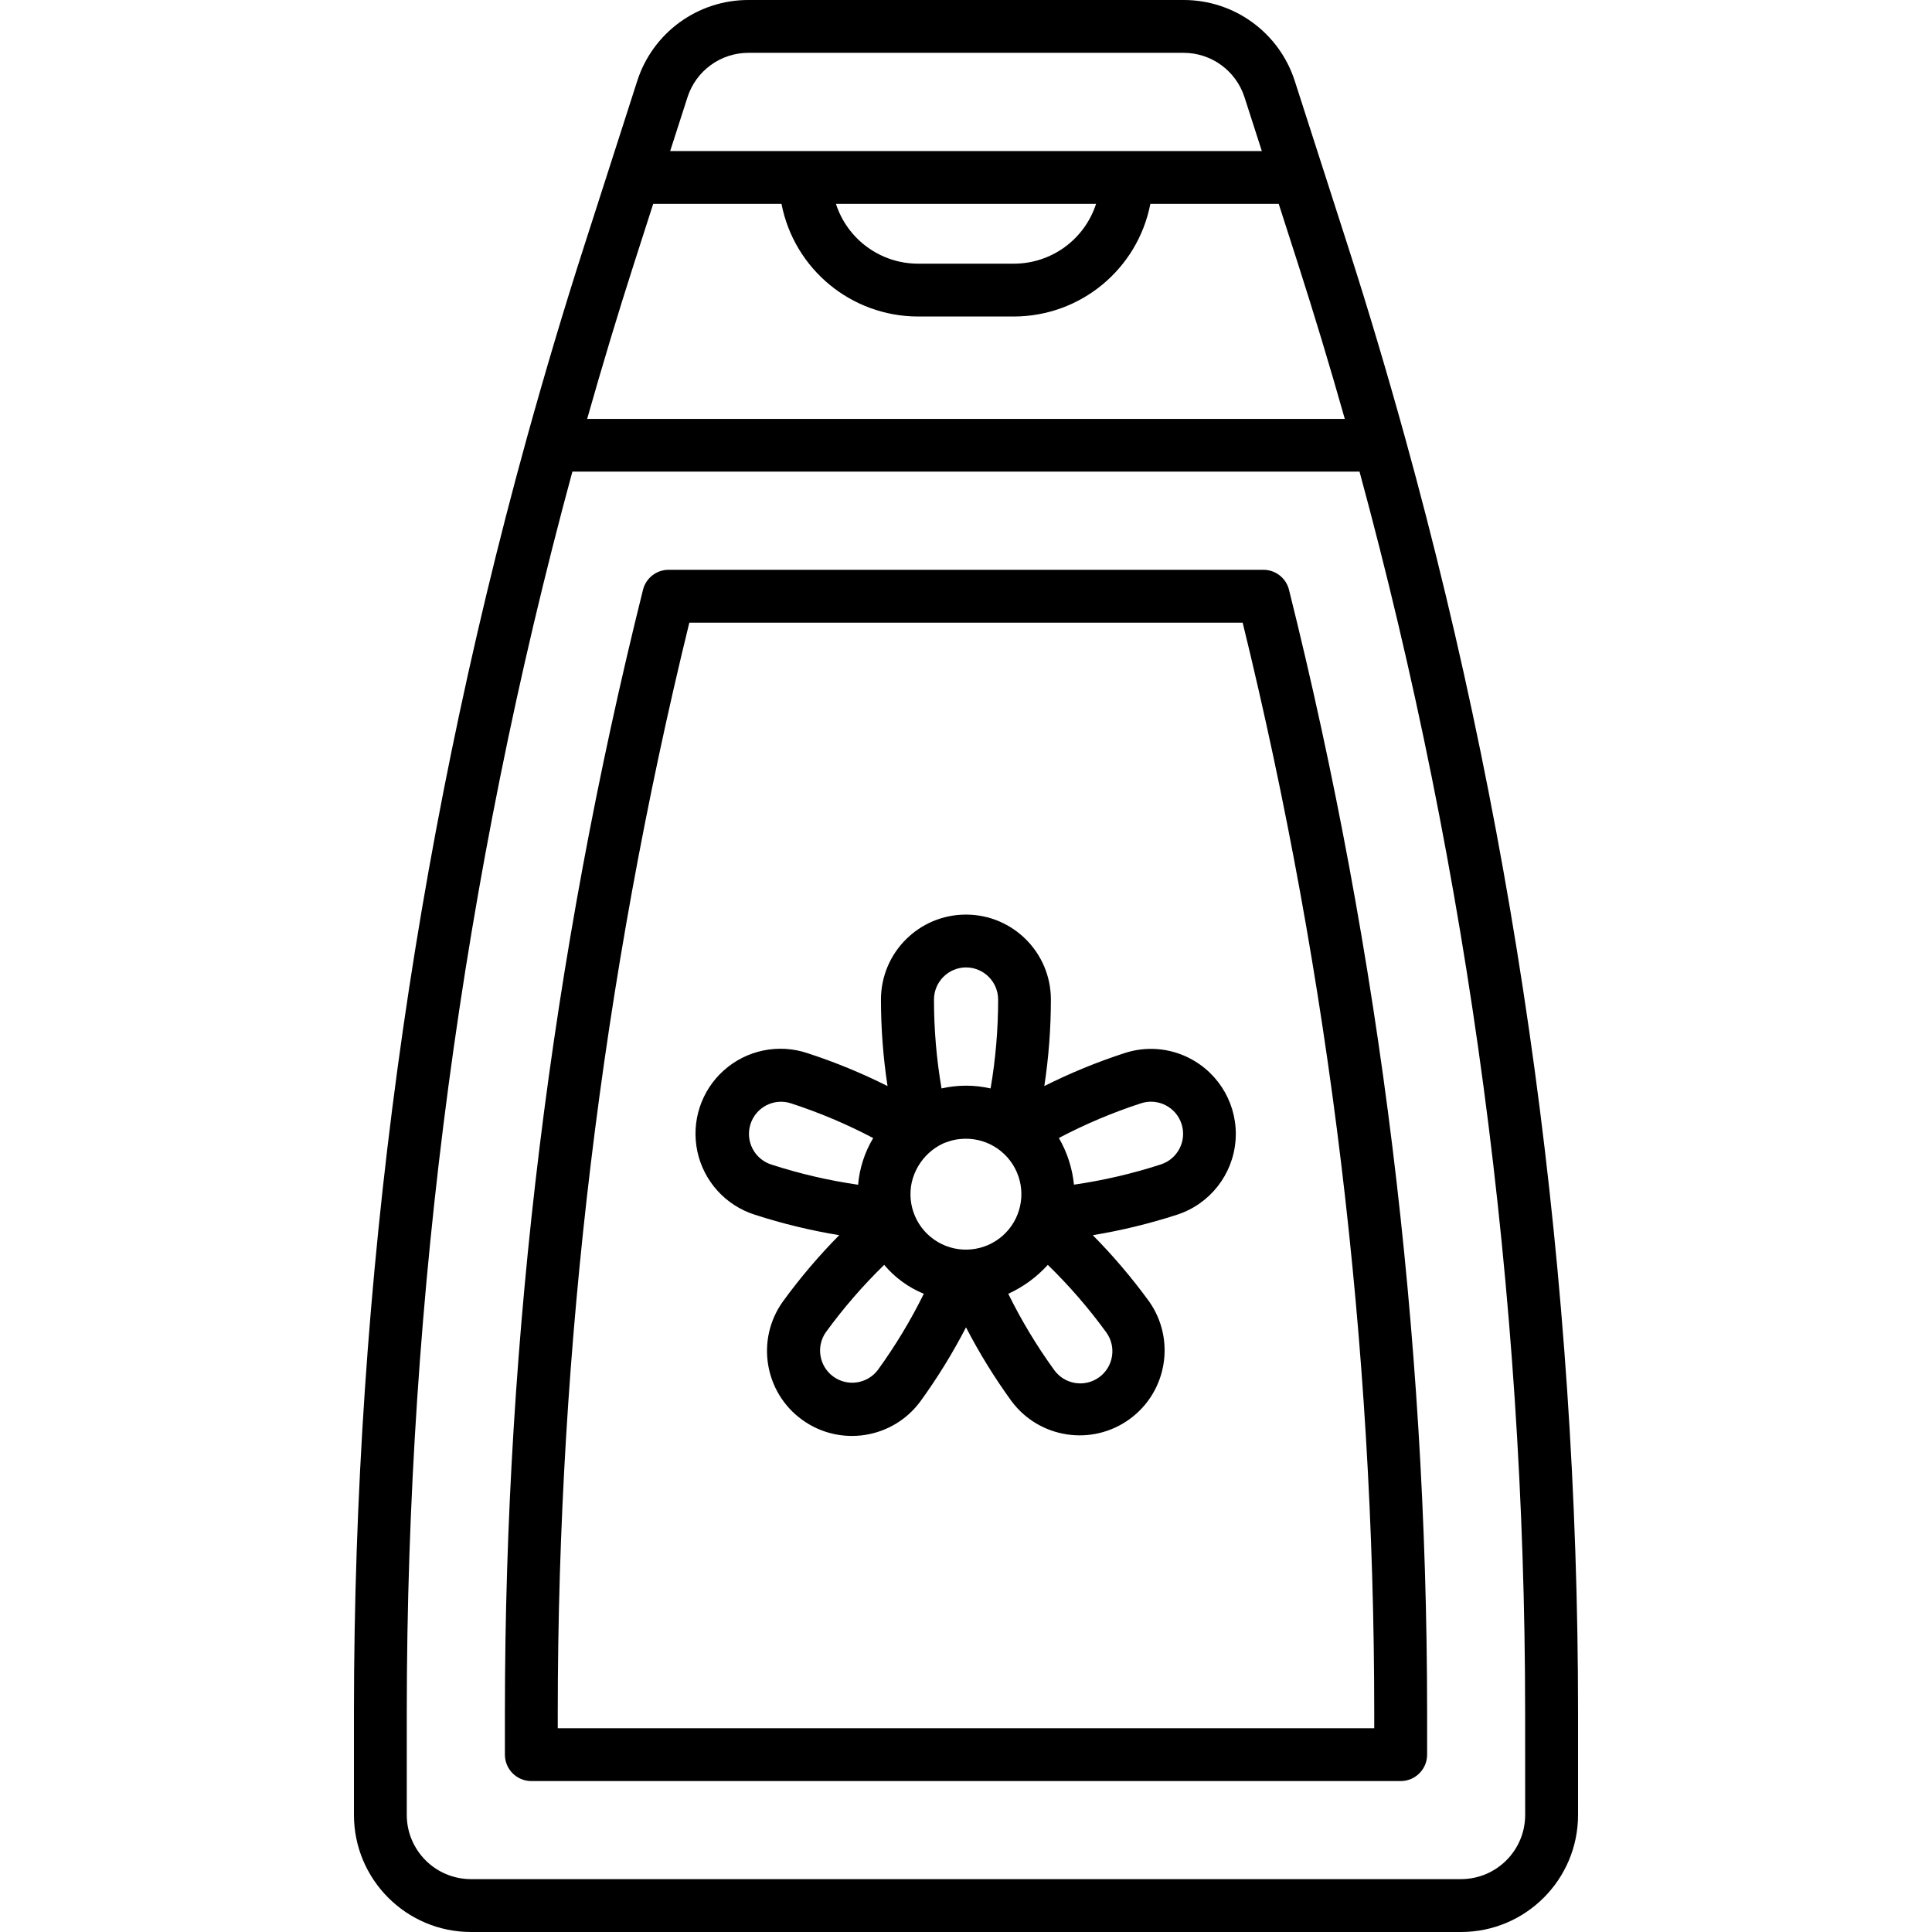
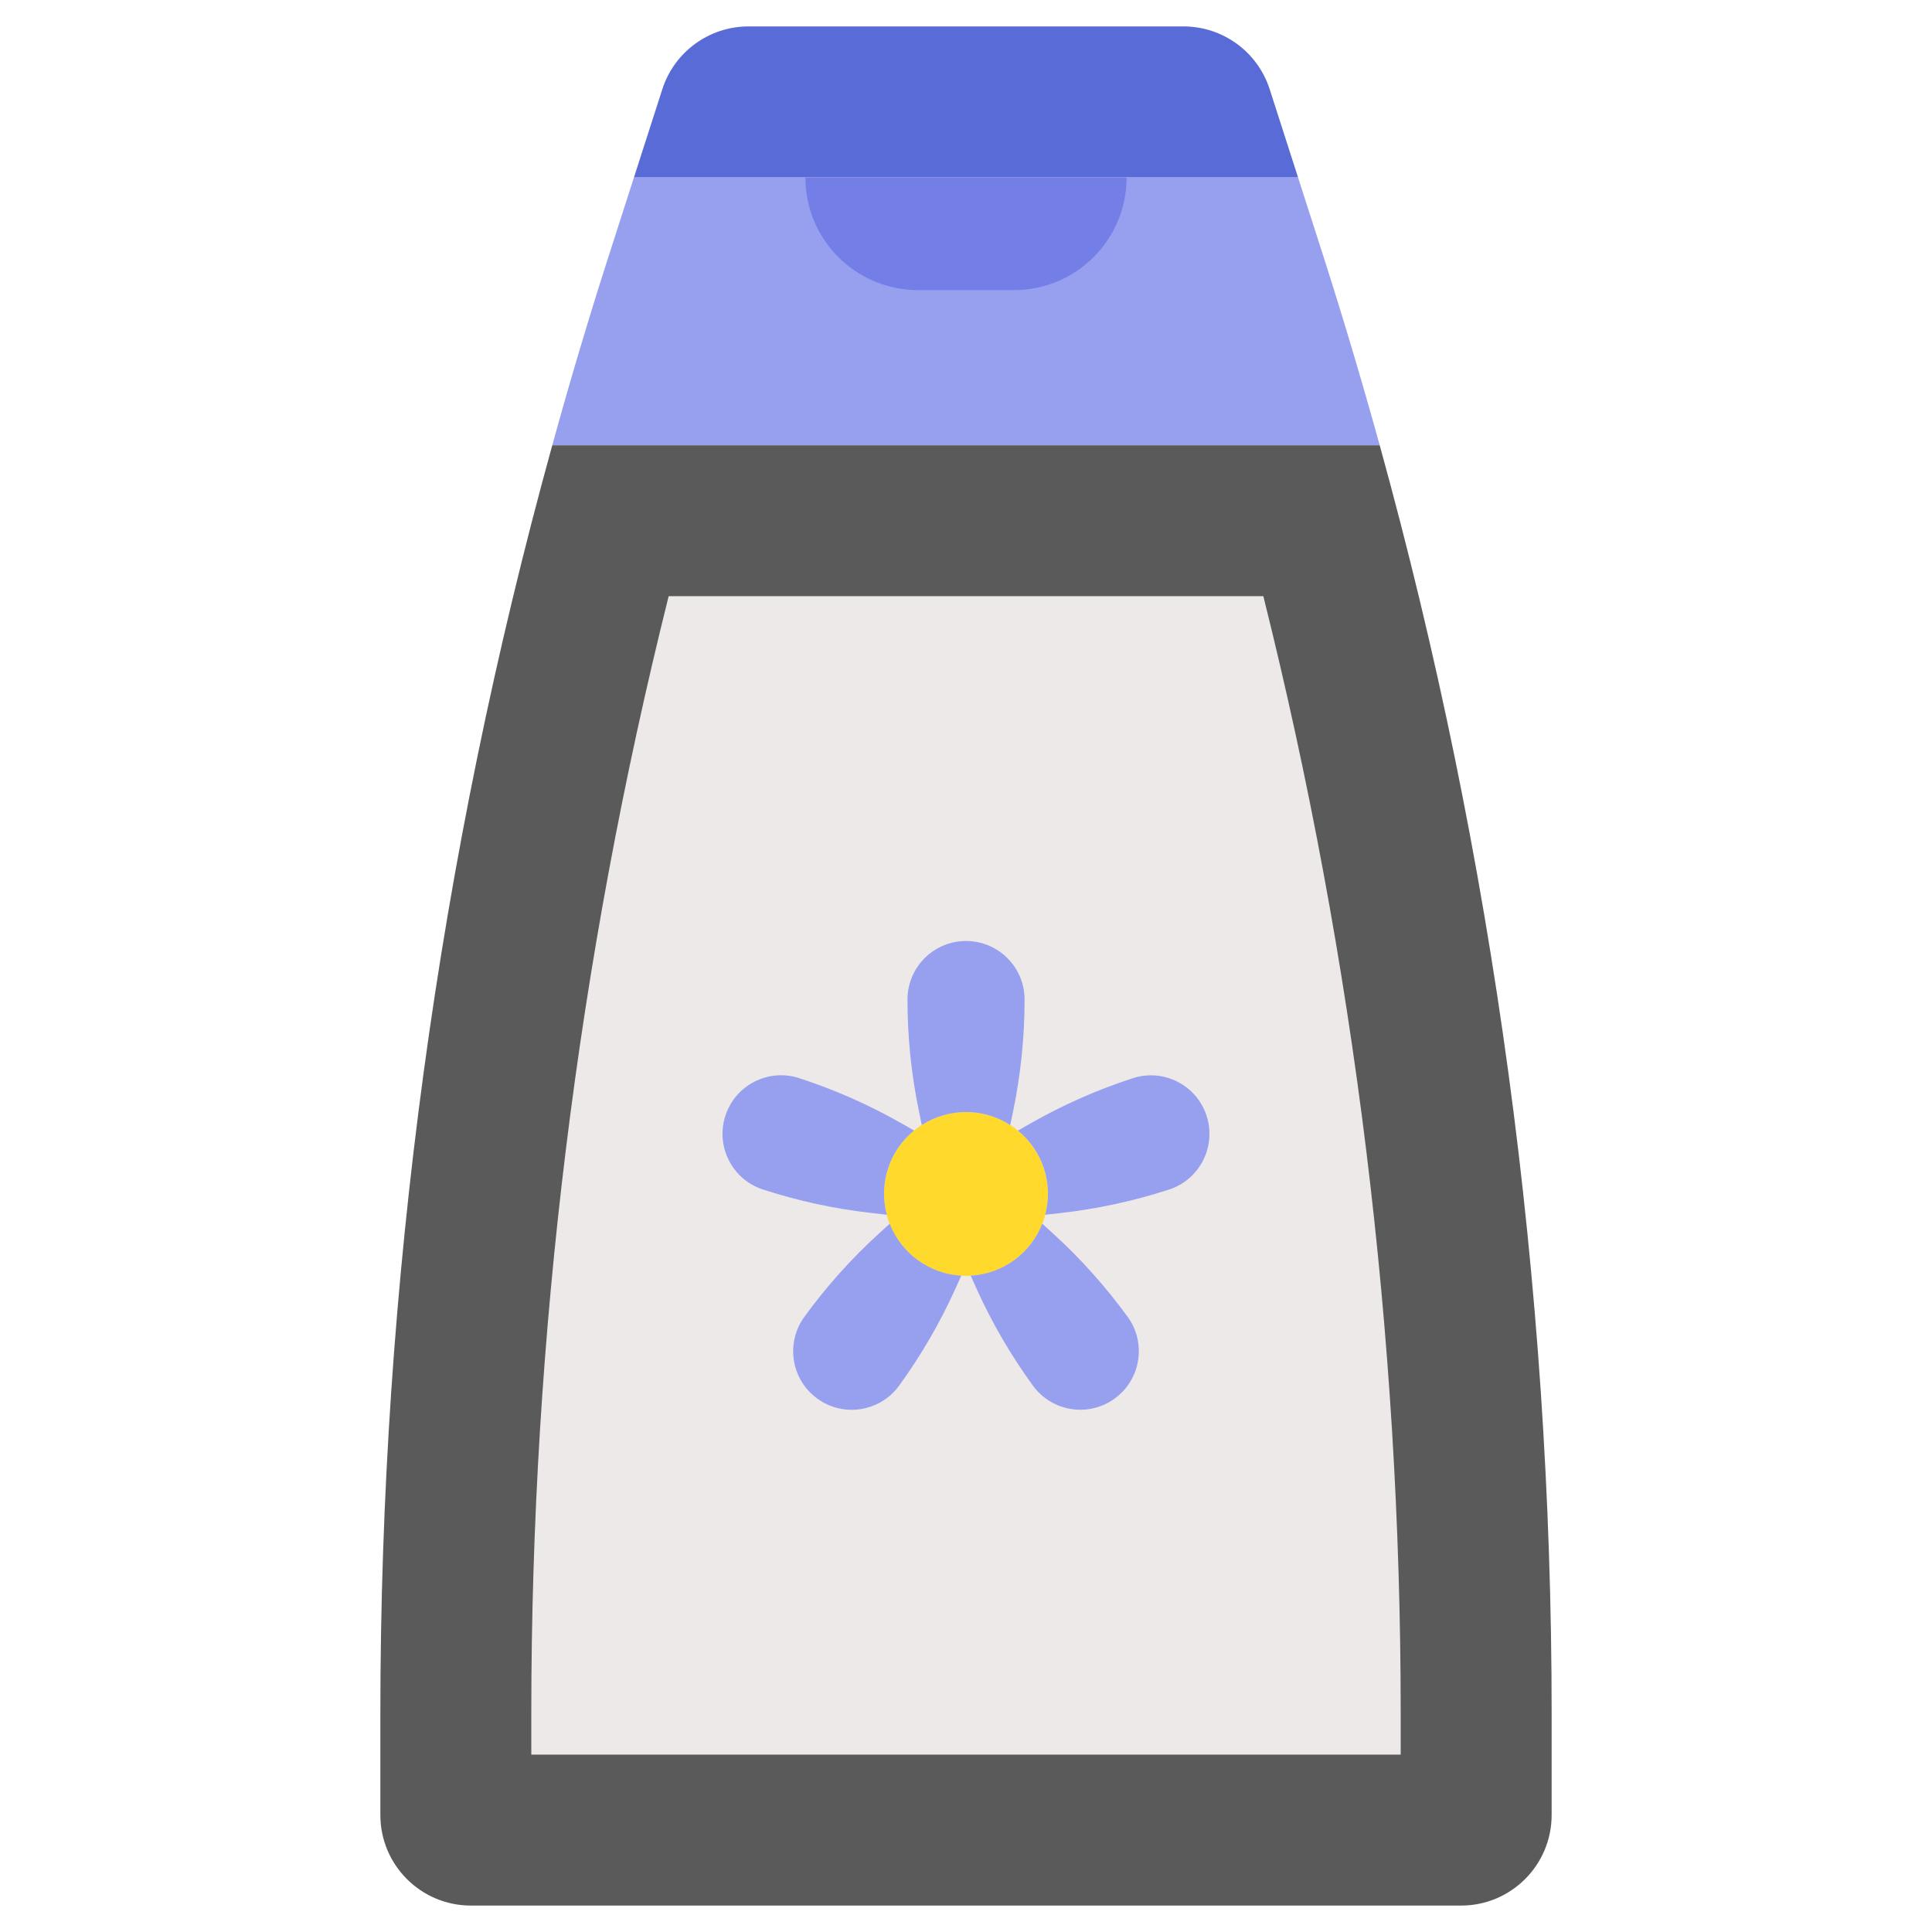
- <svg xmlns="http://www.w3.org/2000/svg" width="512" height="512" viewBox="0 0 128 128">
+ <svg xmlns="http://www.w3.org/2000/svg" height="512" viewBox="0 0 128 128" width="512">
  <g>
-     <path d="M93.1,29.034c-1.2-4.336-2.467-8.592-3.772-12.65l-1.66-5.162L85.786,5.377A7.728,7.728,0,0,0,78.408,0H49.592a7.727,7.727,0,0,0-7.378,5.377l-1.879,5.845-1.66,5.162C37.37,20.442,36.1,24.7,34.9,29.034a317.158,317.158,0,0,0-11.45,84.415v6.8A7.759,7.759,0,0,0,31.2,128H96.8a7.759,7.759,0,0,0,7.75-7.75v-6.8A317.158,317.158,0,0,0,93.1,29.034ZM45.546,6.449A4.238,4.238,0,0,1,49.592,3.5H78.408a4.238,4.238,0,0,1,4.046,2.949L83.6,10.008H44.4Zm27.07,7.059a5.722,5.722,0,0,1-5.436,3.961H60.82a5.721,5.721,0,0,1-5.436-3.961ZM42.007,17.455l1.269-3.947h8.5a9.223,9.223,0,0,0,9.039,7.461h6.36a9.223,9.223,0,0,0,9.039-7.461h8.505l1.269,3.947c1.067,3.319,2.11,6.773,3.109,10.3H38.9C39.9,24.228,40.94,20.774,42.007,17.455Zm59.04,102.792a4.255,4.255,0,0,1-4.25,4.25H31.2a4.255,4.255,0,0,1-4.25-4.25v-6.8a313.628,313.628,0,0,1,10.972-82.2h52.15a313.67,313.67,0,0,1,10.972,82.2Z" />
-     <path d="M83.7,37.75H44.3a1.751,1.751,0,0,0-1.7,1.326,307.315,307.315,0,0,0-9.149,74.373v2.8A1.751,1.751,0,0,0,35.2,118H92.8a1.751,1.751,0,0,0,1.75-1.75v-2.8A307.266,307.266,0,0,0,85.4,39.076,1.749,1.749,0,0,0,83.7,37.75ZM91.047,114.5H36.953v-1.048a303.8,303.8,0,0,1,8.717-72.2H82.33a303.8,303.8,0,0,1,8.717,72.2Z" />
-     <path d="M78.806,70.107a5.593,5.593,0,0,0-4.3-.337,38.05,38.05,0,0,0-5.317,2.184,38.2,38.2,0,0,0,.435-5.731,5.629,5.629,0,0,0-11.258,0,38.186,38.186,0,0,0,.435,5.731,38.171,38.171,0,0,0-5.317-2.184,5.629,5.629,0,1,0-3.478,10.707A38.207,38.207,0,0,0,55.6,81.834a38.285,38.285,0,0,0-3.722,4.382,5.629,5.629,0,0,0,9.108,6.617A38.168,38.168,0,0,0,64,87.94a38.168,38.168,0,0,0,3.018,4.893,5.629,5.629,0,0,0,9.107-6.617h0A38.251,38.251,0,0,0,72.4,81.834a38.251,38.251,0,0,0,5.586-1.357,5.63,5.63,0,0,0,.816-10.37Zm-16.019,5.54a3.245,3.245,0,0,1,.862-.187,3.674,3.674,0,1,1-3.242,2.867,3.8,3.8,0,0,1,1.145-1.949,3.692,3.692,0,0,1,.952-.628C62.6,75.709,62.692,75.679,62.787,75.647ZM64,64.094a2.131,2.131,0,0,1,2.129,2.129,34.814,34.814,0,0,1-.5,5.889,7.294,7.294,0,0,0-3.25,0,34.712,34.712,0,0,1-.5-5.889A2.131,2.131,0,0,1,64,64.094ZM49.725,74.465A2.123,2.123,0,0,1,52.408,73.1a34.713,34.713,0,0,1,5.443,2.3,7.214,7.214,0,0,0-1,3.092,34.731,34.731,0,0,1-5.755-1.34A2.132,2.132,0,0,1,49.725,74.465Zm8.426,16.31a2.129,2.129,0,0,1-3.445-2.5A34.787,34.787,0,0,1,58.58,83.8a6.765,6.765,0,0,0,2.625,1.916A34.78,34.78,0,0,1,58.151,90.775Zm14.671.472a2.128,2.128,0,0,1-2.973-.472A34.78,34.78,0,0,1,66.8,85.716,8,8,0,0,0,69.42,83.8a34.779,34.779,0,0,1,3.873,4.473A2.132,2.132,0,0,1,72.822,91.247Zm4.086-14.1a34.831,34.831,0,0,1-5.755,1.34,7.688,7.688,0,0,0-1-3.092,34.783,34.783,0,0,1,5.444-2.3,2.129,2.129,0,0,1,1.315,4.05Z" />
+     <path d="m84.12 5.913a6 6 0 0 0 -5.712-4.163h-28.816a6 6 0 0 0 -5.712 4.163l-1.88 5.845h44z" fill="#586bd6" />
+     <path d="m87.659 16.92-1.659-5.162h-44l-1.66 5.162q-2.011 6.253-3.75 12.58h54.819q-1.746-6.324-3.75-12.58z" fill="#979fef" />
+     <path d="m91.409 29.5h-54.819a315.33 315.33 0 0 0 -11.39 83.949v6.8a6 6 0 0 0 6 6h65.6a6 6 0 0 0 6-6v-6.8a315.291 315.291 0 0 0 -11.391-83.949z" fill="#5a5a5a" />
+     <path d="m35.2 116.247v-2.8a305.33 305.33 0 0 1 9.1-73.947h39.4a305.33 305.33 0 0 1 9.1 73.949v2.8z" fill="#ede9e8" />
+     <path d="m67.18 19.219h-6.36a7.462 7.462 0 0 1 -7.461-7.461h21.282a7.462 7.462 0 0 1 -7.461 7.461z" fill="#737ee6" />
+     <g>
+       <circle cx="64" cy="79.103" fill="#ffda2d" r="5.429" />
+       <g fill="#979fef">
+         <path d="m58.754 80.48a5.392 5.392 0 0 1 1.807-5.58l-.847-.482a36.428 36.428 0 0 0 -6.766-2.988 3.879 3.879 0 0 0 -2.4 7.378 36.4 36.4 0 0 0 7.23 1.56z" />
+         <path d="m58.946 81.074-.723.659a36.406 36.406 0 0 0 -4.932 5.511 3.879 3.879 0 0 0 .858 5.418 3.879 3.879 0 0 0 5.418-.858 36.425 36.425 0 0 0 3.717-6.394l.405-.894a5.42 5.42 0 0 1 -4.743-3.442z" />
+         <path d="m61.07 74.538a5.405 5.405 0 0 1 5.86 0l.2-.957a36.455 36.455 0 0 0 .751-7.358 3.879 3.879 0 0 0 -7.758 0 36.455 36.455 0 0 0 .751 7.358z" />
+         <path d="m79.939 73.924a3.878 3.878 0 0 0 -4.887-2.49 36.428 36.428 0 0 0 -6.766 2.988l-.847.482a5.392 5.392 0 0 1 1.807 5.576l.973-.108a36.4 36.4 0 0 0 7.23-1.56 3.879 3.879 0 0 0 2.49-4.888z" />
+         <path d="m74.709 87.244a36.406 36.406 0 0 0 -4.932-5.511l-.723-.659a5.422 5.422 0 0 1 -4.743 3.442l.4.894a36.43 36.43 0 0 0 3.722 6.39 3.879 3.879 0 0 0 5.418.858 3.879 3.879 0 0 0 .858-5.418z" />
+       </g>
+     </g>
  </g>
</svg>
